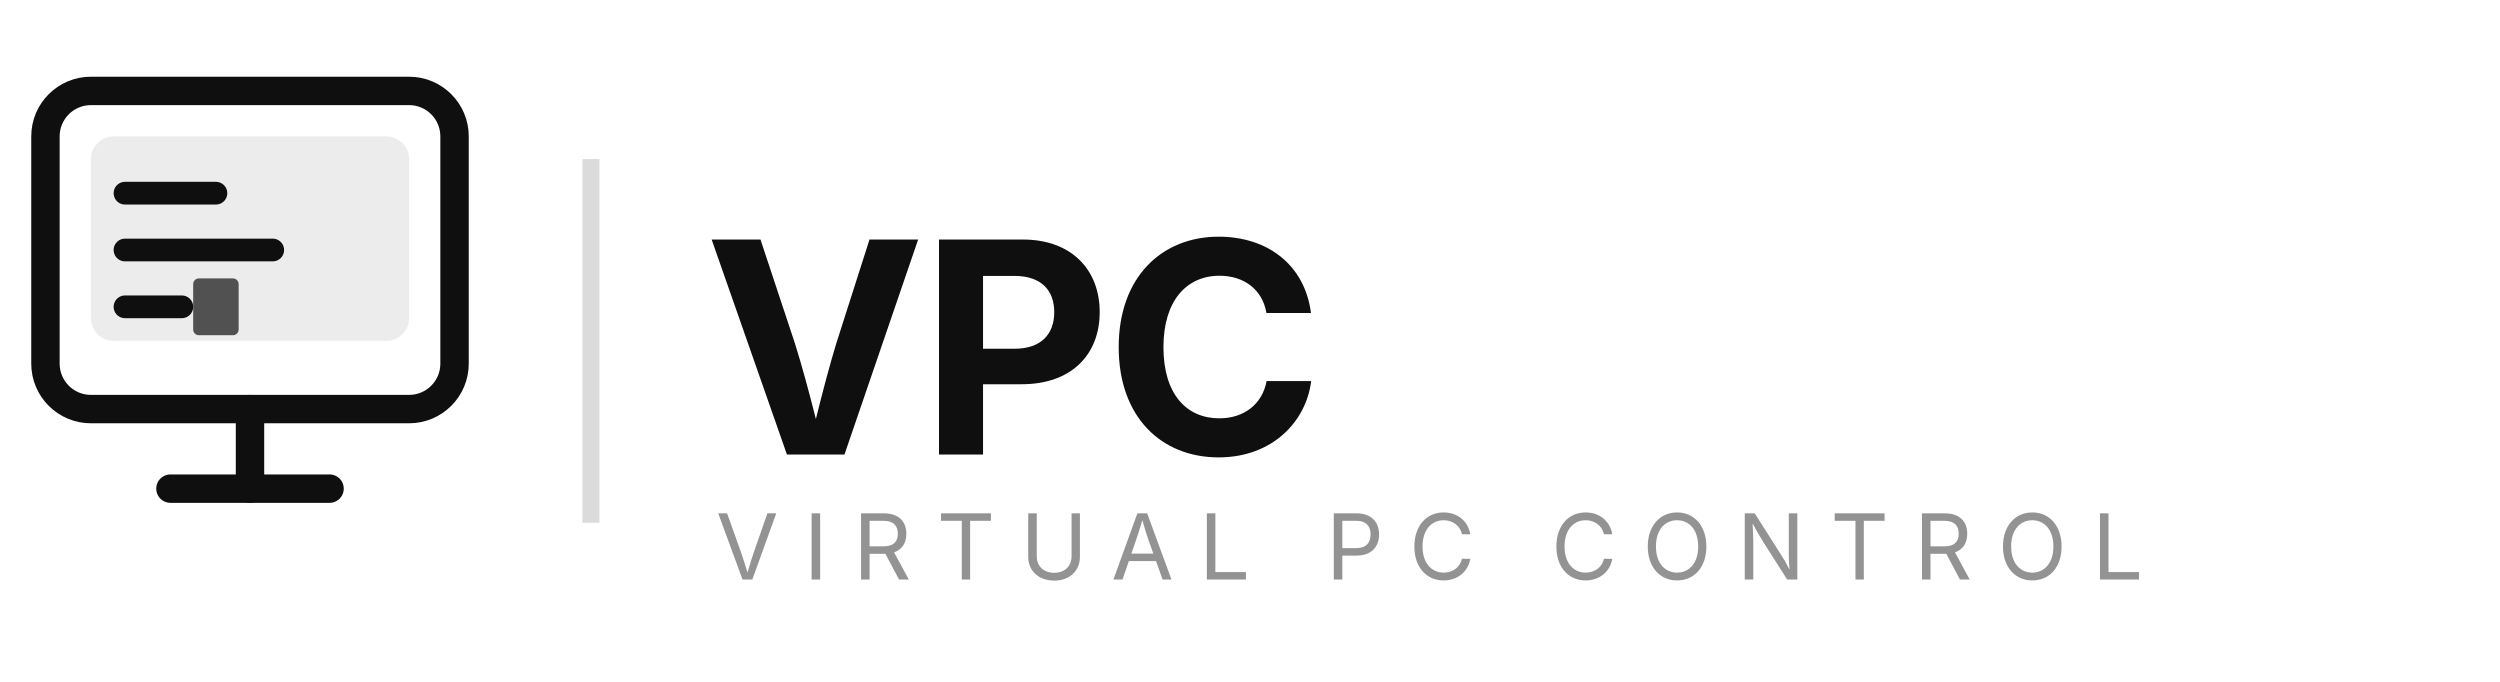
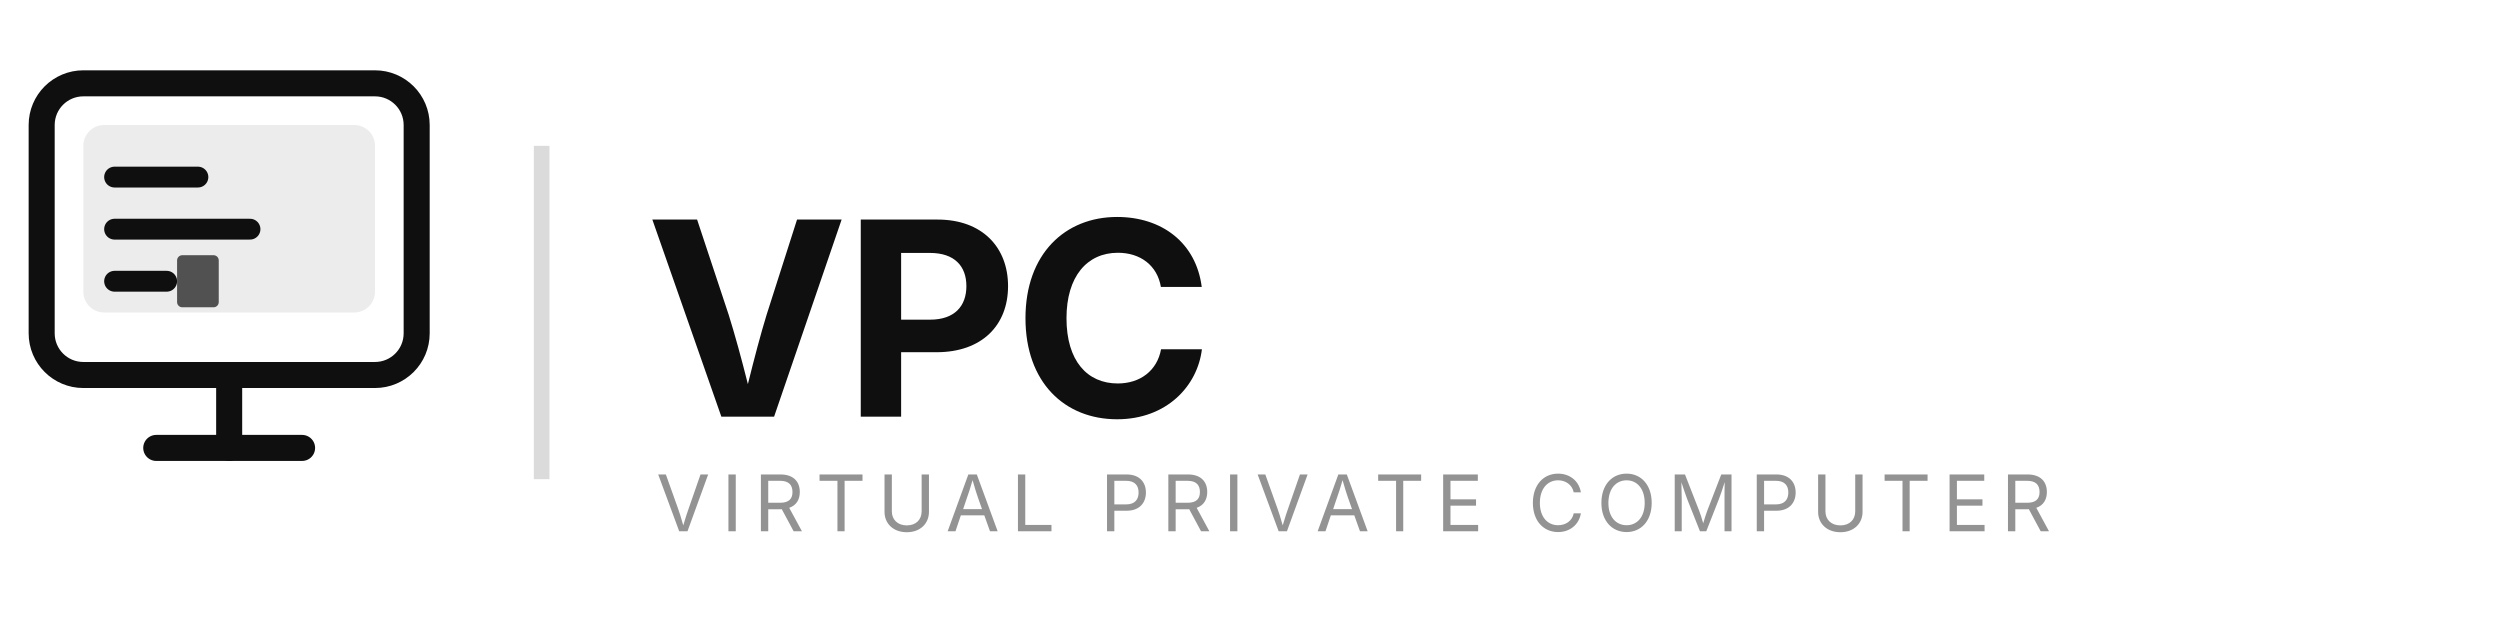
- <svg xmlns="http://www.w3.org/2000/svg" viewBox="0 0 220 60" width="220" height="60" fill="none">
+ <svg xmlns="http://www.w3.org/2000/svg" viewBox="0 0 240 60" width="240" height="60" fill="none">
  <rect x="4" y="8" width="36" height="28" rx="4" stroke="#0f0f0f" stroke-width="2.5" fill="none" />
  <rect x="8" y="12" width="28" height="18" rx="2" fill="#0f0f0f" opacity="0.08" />
  <line x1="11" y1="17" x2="19" y2="17" stroke="#0f0f0f" stroke-width="2" stroke-linecap="round" />
  <line x1="11" y1="22" x2="24" y2="22" stroke="#0f0f0f" stroke-width="2" stroke-linecap="round" />
  <line x1="11" y1="27" x2="16" y2="27" stroke="#0f0f0f" stroke-width="2" stroke-linecap="round" />
  <rect x="17" y="24.5" width="4" height="5" rx="0.5" fill="#0f0f0f" opacity="0.7" />
  <line x1="22" y1="36" x2="22" y2="43" stroke="#0f0f0f" stroke-width="2.5" stroke-linecap="round" />
  <line x1="15" y1="43" x2="29" y2="43" stroke="#0f0f0f" stroke-width="2.5" stroke-linecap="round" />
  <line x1="52" y1="14" x2="52" y2="46" stroke="#0f0f0f" stroke-width="1.5" opacity="0.15" />
  <text x="62" y="40" font-family="'Inter', 'SF Pro Display', 'Helvetica Neue', Arial, sans-serif" font-size="26" font-weight="700" letter-spacing="-0.5" fill="#0f0f0f">VPC</text>
-   <text x="63" y="51" font-family="'Inter', 'SF Pro Display', 'Helvetica Neue', Arial, sans-serif" font-size="8" font-weight="400" letter-spacing="2.2" fill="#0f0f0f" opacity="0.45">VIRTUAL PC CONTROL</text>
+   <text x="63" y="51" font-family="'Inter', 'SF Pro Display', 'Helvetica Neue', Arial, sans-serif" font-size="7.5" font-weight="400" letter-spacing="1.1" fill="#0f0f0f" opacity="0.45">VIRTUAL PRIVATE COMPUTER</text>
</svg>
